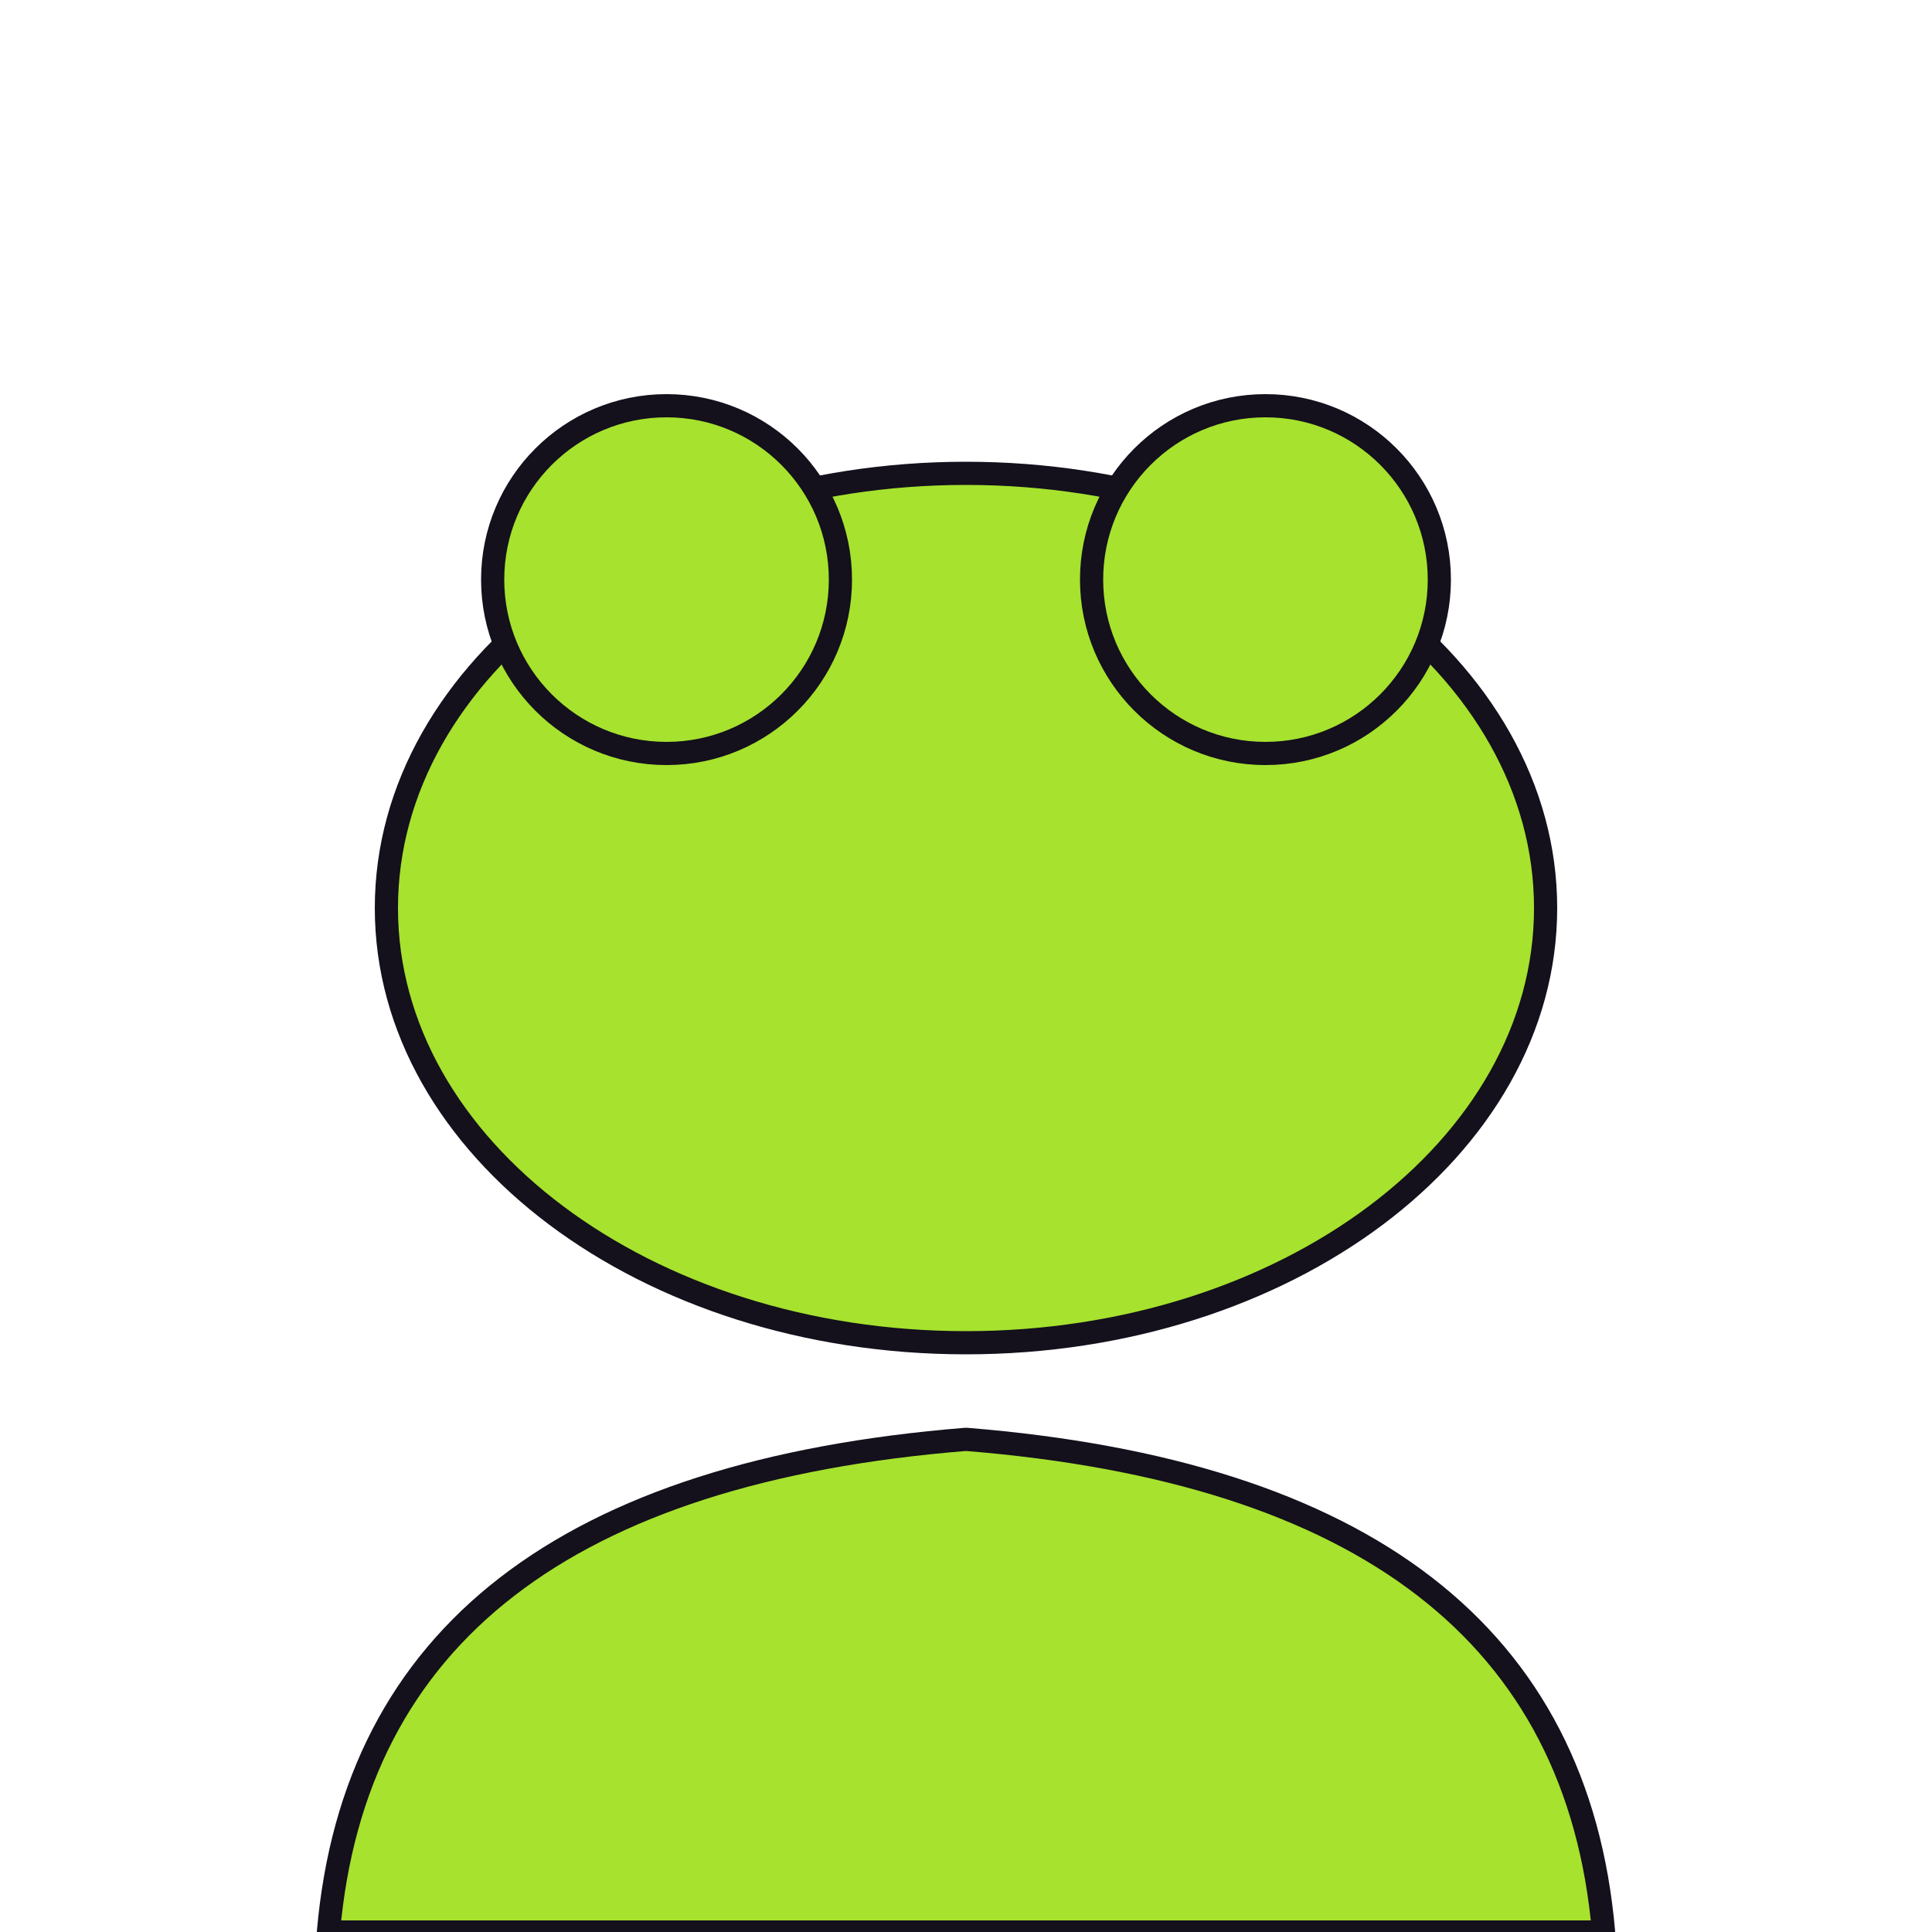
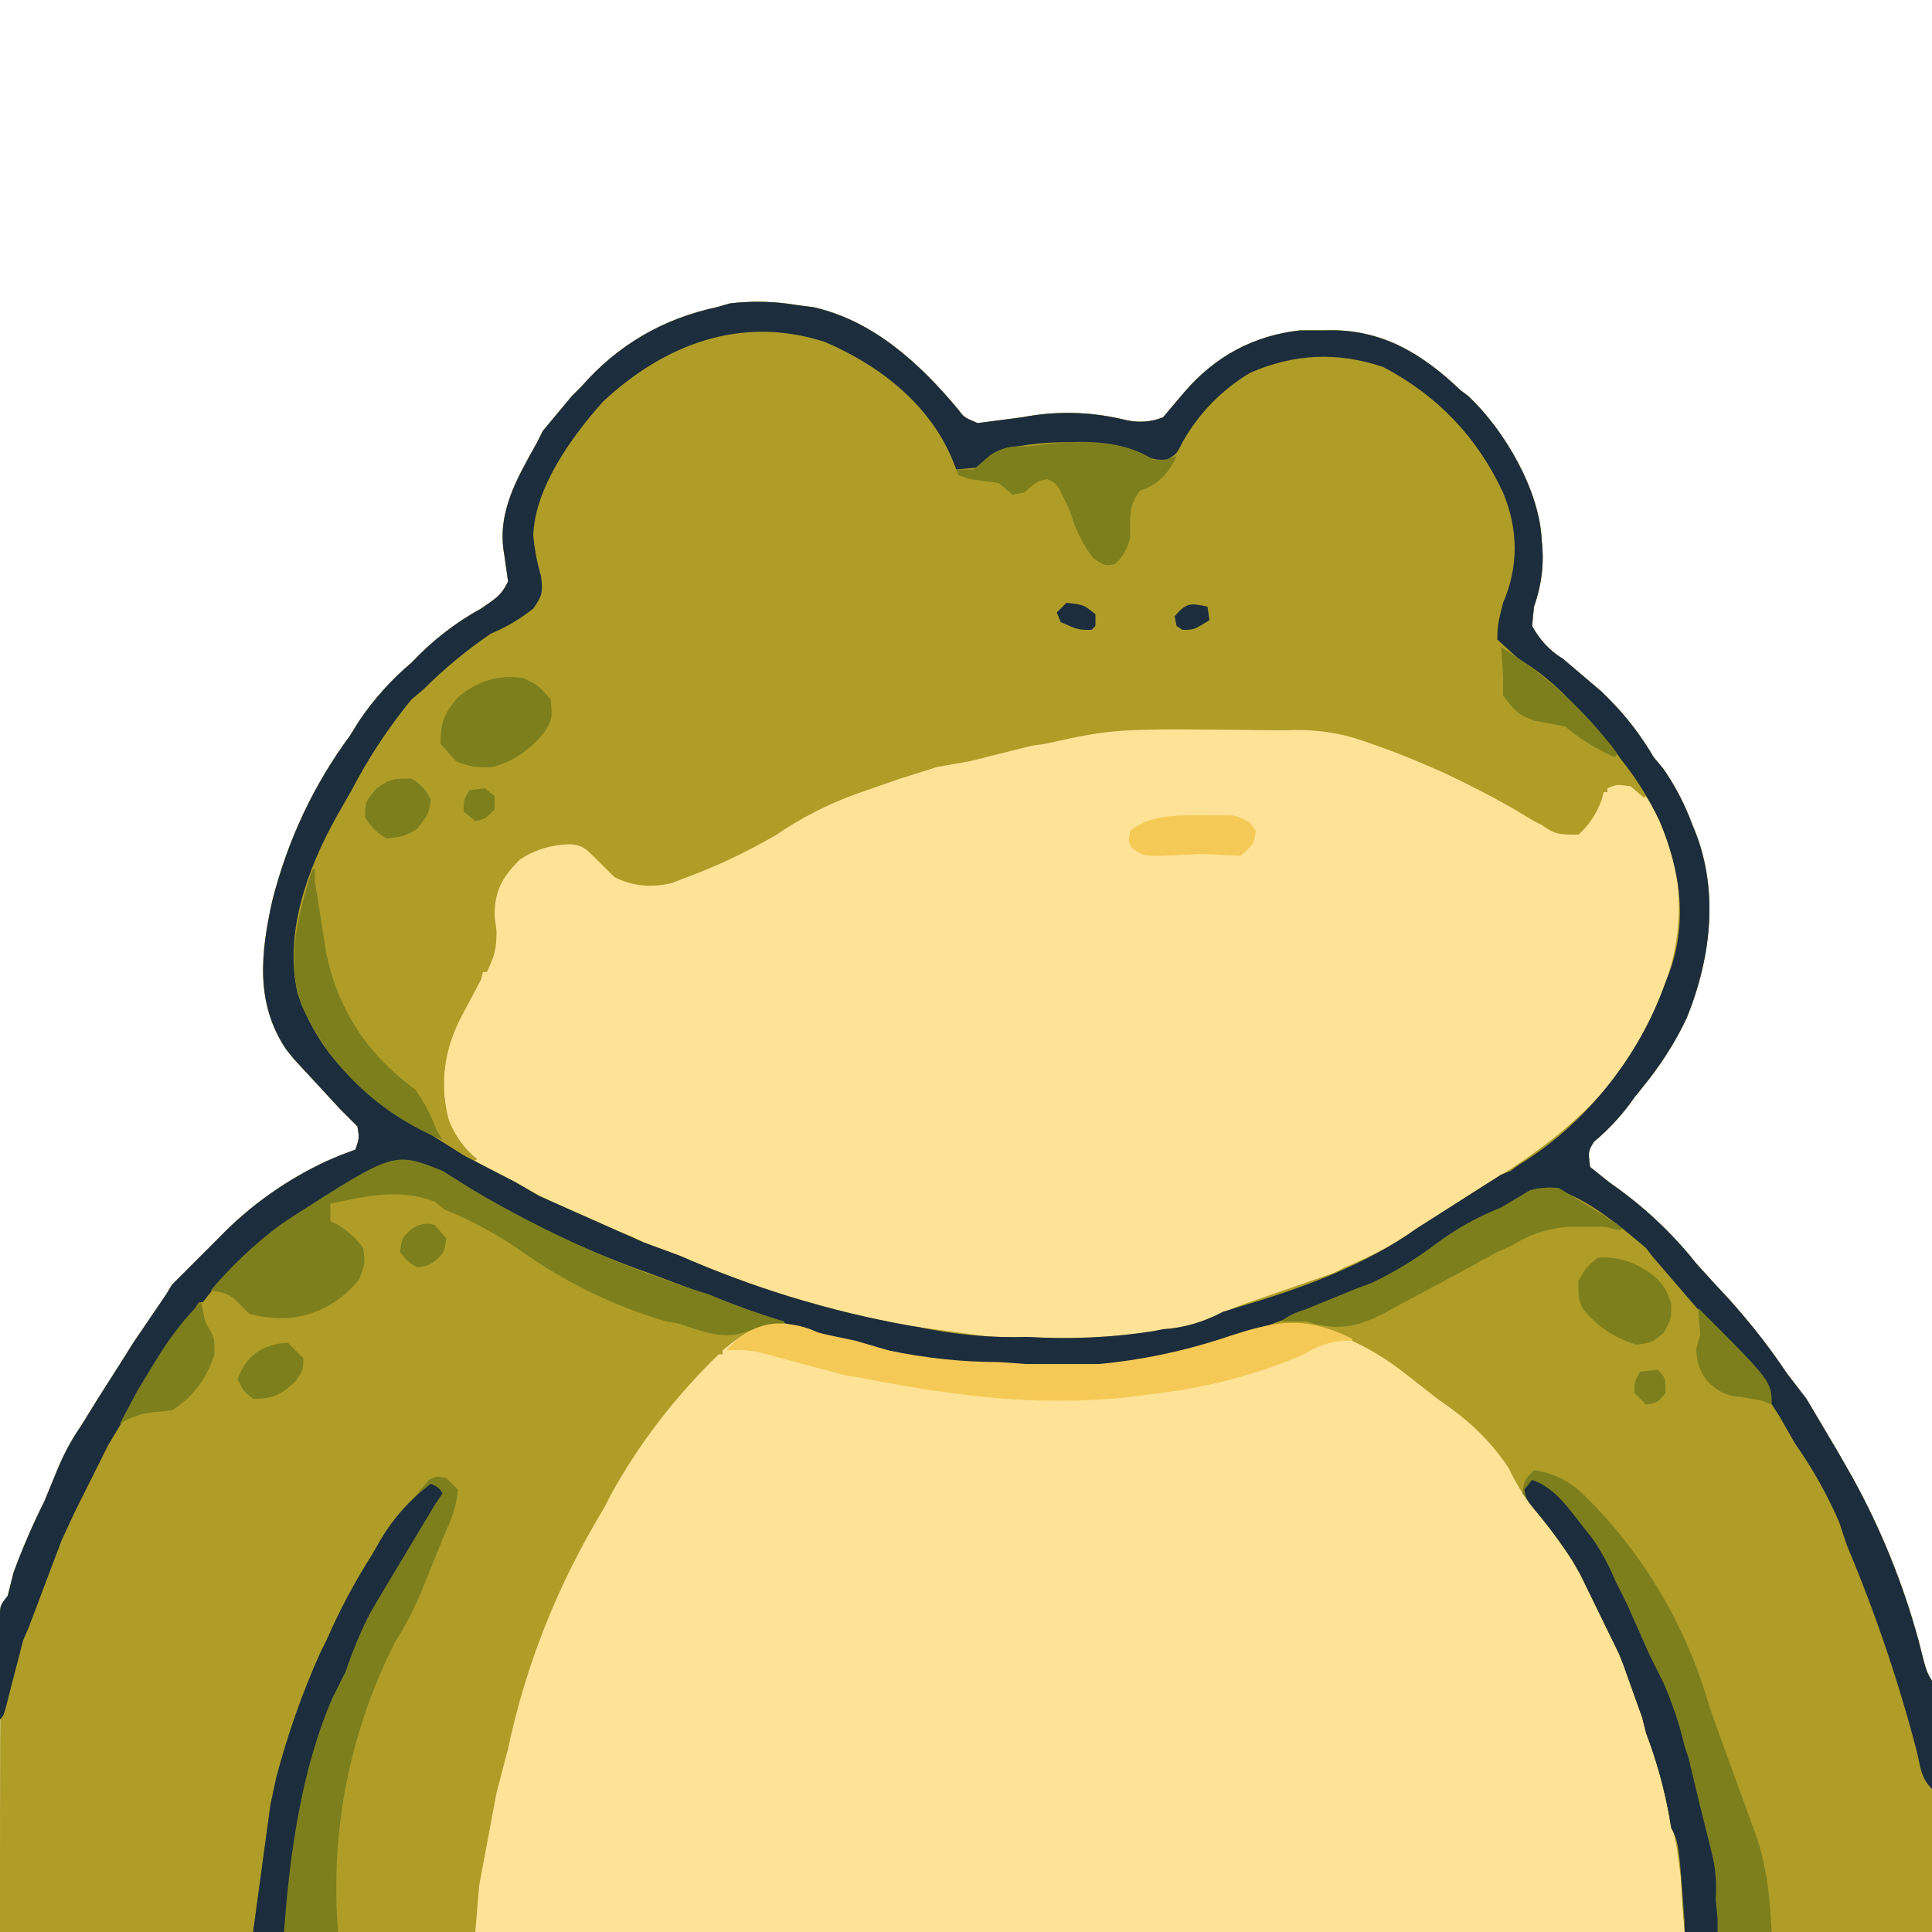
<svg xmlns="http://www.w3.org/2000/svg" viewBox="0 0 1000 1000">
-   <g stroke="#14101c" stroke-width="12" stroke-linejoin="round" stroke-linecap="round" fill="#a6e22e">
-     <path d="M170 1000 Q190 770 500 745 Q810 770 830 1000Z" />
-     <ellipse cx="500" cy="470" rx="300" ry="225" />
-     <circle cx="345" cy="300" r="90" />
-     <circle cx="655" cy="300" r="90" />
-   </g>
+   <path fill="#AF9D28" d="m413 158 8 1c31 7 55 29 75 53 3 4 3 4 10 7l23-3q26-5 52 1 11 3 21-1l11-13q24-28 60-32h13c29-1 50 12 70 31l4 3c19 18 37 49 38 75q2 17-4 34l-1 10q6 11 16 17l20 17 4 4q13 13 23 30l5 6a129 129 0 0 1 15 29c14 32 10 68-3 100q-9 19-23 36l-4 5q-9 13-21 23c-3 5-3 5-2 13l10 8q26 18 45 42l10 11q21 22 37 46l10 13 16 27 8 14q22 40 34 84c4 16 4 16 7 21v130H0c0-169 0-169 4-174l3-12q7-19 16-37l7-17q5-12 12-22l8-13 14-22 5-8 17-25 3-5 20-20 4-4q24-25 56-40l7-3 8-3c2-6 2-6 1-12l-9-9-24-26-4-5c-16-24-13-50-7-77q12-47 40-85l5-8a147 147 0 0 1 27-30q16-17 36-28c7-5 10-6 14-14l-2-14c-4-22 7-40 17-58l3-6 15-18 5-5q28-32 70-41l7-2q18-2 35 1" />
+   <path fill="#FEE397" d="m732 714 6 4 7 5 27 23q8 10 13 21 6 10 14 18c19 23 34 53 44 82l5 13a445 445 0 0 1 17 61l2 11q6 23 5 48H246l2-24 9-48 6-23q14-66 50-125l3-6q22-40 56-73h2v-2c12-10 20-15 36-14l14 5 19 4 17 4q29 7 57 7l14 1h38q32-3 63-13c41-14 65-5 100 21" />
+   <path fill="#FEE397" d="M639 376h32c29 1 56 13 81 26l47 24c7 5 8 5 18 5q10-9 13-21h2v-2c5-3 5-3 12-2 13 7 17 23 22 37q9 40-9 78l-2 6c-17 38-52 66-86 86l-31 20q-20 14-42 23l-6 3-49 17-14 6c-22 9-51 11-75 11h-8l-18-1h-13l-37-5-7-1q-25-4-50-12l-8-2a446 446 0 0 1-84-32 403 403 0 0 1-62-29l-9-4q-10-4-16-13l-5-6q-11-28 1-57l14-28h2l2-7 2-5-1-17c0-12 3-17 10-26q13-13 31-12 11 4 18 13 8 8 20 9 17-1 32-9l8-3q20-10 39-22 16-10 34-15l25-9 24-6 10-2 35-8 5-1q47-9 93-7" />
+   <path fill="#AF9D28" d="M455 193q25 20 40 48v2c9 0 9 0 13-3l4-4q7-5 15-5h6c20-3 46-5 64 7 7 0 7 0 13-4l4-7q17-30 48-40 38-8 70 12l5 4 5 4c21 18 38 43 42 71q1 20-7 38c-2 6-2 6-2 15q10 11 22 17 16 12 28 28l4 5q13 14 23 30l-1 2-7-6c-7-1-7-1-12 1v2h-2l-1 4q-4 11-12 18c-10 0-12 0-19-5l-4-2-10-6a430 430 0 0 0-83-37q-17-5-36-4h-6c-82-1-82-1-118 7l-7 1-32 8-17 3-19 6-23 8q-22 8-41 21-24 14-49 23l-5 2q-16 4-30-3l-7-7c-9-9-9-9-15-10q-15 0-27 8c-9 9-13 16-13 29l1 8c0 9-1 13-5 21h-2l-1 4-9 17q-15 27-8 55 5 13 15 21l-2 1-18-11-5-3c-31-20-60-39-69-77-4-34 9-67 25-96l8-14q16-29 42-51l7-7q15-13 33-22 8-3 12-11 1-9-2-18-6-25 8-46c18-30 41-56 75-68 36-9 63-5 94 16" />
+   <path fill="#AF9D28" d="m413 158 8 1c31 7 55 29 75 53 3 4 3 4 10 7l23-3q26-5 52 1 11 3 21-1l11-13q24-28 60-32h13c29-1 50 12 70 31l4 3c19 18 37 49 38 75q2 17-4 34l-1 10q6 11 16 17l20 17 4 4q13 13 23 30l5 6a129 129 0 0 1 15 29c14 32 10 68-3 100q-9 19-23 36l-4 5q-9 13-21 23c-3 5-3 5-2 13l10 8q26 18 45 42l10 11q21 22 37 46l10 13 16 27 8 14q22 40 34 84c4 16 4 16 7 21v130H872l-2-28c-3-23-3-23-5-26l-1-6q-4-22-12-43l-2-8-10-28-2-5-20-41-4-7q-9-14-20-27-8-10-13-21-12-18-30-31l-7-5c-51-40-51-40-77-40l-21 5-6 2-12 5a241 241 0 0 1-117 10q-30-1-59-9l-9-2-33-9q-26-7-50-18l-24-9q-34-12-67-29l-5-3q-16-7-32-18-12-7-27-5-15 5-29 12l-8 4q-37 20-63 54h-2l-2 4-6 6-15 24-24 40-2 4-15 30-7 15-17 45-3 7-7 27c-3 12-3 12-5 14v-53c0-6 0-6 4-11l3-12q7-19 16-37l7-17q5-12 12-22l8-13 14-22 5-8 17-25 3-5 20-20 4-4q24-25 56-40l7-3 8-3c2-6 2-6 1-12l-9-9-24-26-4-5c-16-24-13-50-7-77q12-47 40-85l5-8a147 147 0 0 1 27-30q16-17 36-28c7-5 10-6 14-14l-2-14c-4-22 7-40 17-58l3-6 15-18 5-5q28-32 70-41l7-2q18-2 35 1m-101 50c-16 18-35 44-36 69q1 11 4 21c1 8 1 10-4 17q-10 8-22 13-19 13-35 29l-6 5q-18 22-31 47l-8 14c-15 27-27 60-20 91 12 35 36 54 67 72l19 12 27 14 12 7 18 8 36 16 19 7q57 25 118 36l6 1a236 236 0 0 0 56 5q33 2 65-3l5-1q16-1 31-9l13-4c30-9 62-21 87-39l44-28 5-2 4-3c33-20 60-53 74-89l3-8c11-27 7-55-4-81q-8-17-20-32l-5-7-17-19-4-4q-12-13-27-22l-11-10c0-8 1-11 3-19q12-28 0-57-20-43-62-65-35-12-69 3a97 97 0 0 0-35 36c-3 6-3 6-8 9-7 0-7 0-15-4a142 142 0 0 0-62-3c-10 1-14 4-21 11l-11 1-2-5c-12-29-38-49-66-61-43-14-83 1-115 31" />
+   <path fill="#1C2D3E" d="m413 158 8 1c31 7 55 29 75 53 3 4 3 4 10 7l23-3q26-5 52 1 11 3 21-1l11-13q24-28 60-32h13c29-1 50 12 70 31l4 3c19 18 37 49 38 75q2 17-4 34l-1 10q6 11 16 17l20 17 4 4q13 13 23 30l5 6a129 129 0 0 1 15 29c14 32 10 68-3 100q-9 19-23 36l-4 5q-9 13-21 23c-3 5-3 5-2 13l10 8q26 18 45 42l10 11q21 22 37 46l10 13 16 27 8 14q22 40 34 84c4 16 4 16 7 21v56c-6-6-6-12-8-20a784 784 0 0 0-36-106l-4-12q-9-21-23-41l-8-14q-12-19-27-37l-8-10-31-36-3-4c-13-11-34-29-51-31-8 1-11 3-18 7l-9 5-5 3-10 5q-16 9-30 20-16 10-34 16l-14 6-30 11-13 4a243 243 0 0 1-127 14q-30-1-59-9l-9-2-33-9q-26-7-50-18l-24-9q-34-12-67-29l-5-3q-16-7-32-18-12-7-27-5-15 5-29 12l-8 4q-37 20-63 54h-2l-2 4-6 6-15 24-24 40-2 4-15 30-7 15-17 45-3 7-7 27c-3 12-3 12-5 14v-53c0-6 0-6 4-11l3-12q7-19 16-37l7-17q5-12 12-22l8-13 14-22 5-8 17-25 3-5 20-20 4-4q24-25 56-40l7-3 8-3c2-6 2-6 1-12l-9-9-24-26-4-5c-16-24-13-50-7-77q12-47 40-85l5-8a147 147 0 0 1 27-30q16-17 36-28c7-5 10-6 14-14l-2-14c-4-22 7-40 17-58l3-6 15-18 5-5q28-32 70-41l7-2q18-2 35 1m-101 50c-16 18-35 44-36 69q1 11 4 21c1 8 1 10-4 17q-10 8-22 13-19 13-35 29l-6 5q-18 22-31 47l-8 14c-15 27-27 60-20 91 12 35 36 54 67 72l19 12 27 14 12 7 18 8 36 16 19 7q57 25 118 36l6 1a236 236 0 0 0 56 5q33 2 65-3l5-1q16-1 31-9l13-4c30-9 62-21 87-39l44-28 5-2 4-3c33-20 60-53 74-89l3-8c11-27 7-55-4-81q-8-17-20-32l-5-7-17-19-4-4q-12-13-27-22l-11-10c0-8 1-11 3-19q12-28 0-57-20-43-62-65-35-12-69 3a97 97 0 0 0-35 36c-3 6-3 6-8 9-7 0-7 0-15-4a142 142 0 0 0-62-3c-10 1-14 4-21 11l-11 1-2-5c-12-29-38-49-66-61-43-14-83 1-115 31" />
+   <path fill="#7D7F1D" d="M794 761q16 2 28 15l4 4a250 250 0 0 1 59 104l5 14 20 55c5 17 6 29 7 47h-45l-1-12c-2-34-2-34-6-42l-1-6q-4-22-12-43l-2-8-10-28-2-5-20-41-4-7q-9-14-20-27l-6-8c1-7 1-7 6-12m-563 4 6 6q-1 11-6 21l-11 27q-6 16-15 30a280 280 0 0 0-30 151h-44l9-66 3-14q9-34 23-65l3-6q10-23 24-45l4-7 20-25 5-6c4-2 4-2 9-1m-2-159 16 10a567 567 0 0 0 122 54q19 8 39 14v1l-6 1-13 3c-12 5-24 0-36-4l-6-1q-41-12-76-37-19-13-39-21l-5-4c-18-7-35-3-54 1v9l4 2q8 5 13 12c1 8 1 8-2 16a52 52 0 0 1-35 20q-11 1-22-2l-8-8c-5-3-5-3-12-4q16-19 36-34l6-4c53-34 53-34 78-24" />
+   <path fill="#F5C955" d="M700 693v1h-5q-11 1-20 7-35 15-74 20l-8 1c-50 7-98 1-148-9l-7-1-41-11q-10-3-21-2 11-13 26-14 12 0 22 5l19 4 17 5q29 6 57 6l14 1h38q32-3 63-13c27-9 42-13 68 0" />
+   <path fill="#1C2D3E" d="M793 766c12 4 19 15 27 25l4 5q7 10 12 22l6 12 12 27 7 14q7 16 11 33l2 6 6 25 6 24q3 12 2 24l1 10v7h-17v-5c-3-41-3-41-7-49l-1-6q-4-22-12-43l-2-8-10-28-2-5-20-41-4-7q-9-14-20-27c-4-5-4-5-5-10zm-570 2q5 2 6 5l-4 6-30 50-4 7q-7 14-12 29l-7 14c-16 37-22 80-25 121h-16l9-66 3-14q9-34 23-65l3-6q10-23 24-45l4-7q10-17 26-29" />
+   <path fill="#7D7F1D" d="M597 238c7 0 7 0 12-2q-6 14-19 18c-6 8-5 14-5 24q-2 9-8 14c-5 1-5 1-11-3q-8-10-12-24c-7-15-7-15-12-17-5 1-5 1-12 7l-6 1-7-6-15-2-6-2-1-3h9l8-7q7-5 15-5h6c20-3 46-5 64 7m210 377 23 14 6 4 4 3c-2 1-2 1-9-1h-19q-16 1-30 10l-7 3-20 11-30 16-9 5c-14 7-24 9-40 4h-13q5-4 12-6l27-11 8-3q17-8 33-20t34-19l15-9q8-2 15-1M162 450h1v6l5 32 1 6q9 43 46 70 7 10 11 21l3 5c-32-13-59-38-73-70-8-23-2-45 5-68zm109-99c8 4 8 4 14 11 1 9 1 11-4 18q-11 13-26 17-10 1-19-3l-8-9c0-11 2-16 9-24q15-13 34-10m580 306q11 6 14 18c0 8 0 8-4 15-6 5-6 5-14 6q-17-5-28-19c-2-5-2-5-2-14 4-7 4-7 10-12q13-1 24 6m-748 17h1l1 4c1 6 1 6 4 11 2 4 2 4 2 12q-6 19-22 29l-10 1q-9 1-17 6l9-17 11-18q8-13 19-25z" />
+   <path fill="#F5C955" d="M626 422h7c7 0 7 0 14 4l3 4c-1 7-1 7-8 13l-20-1-21 1c-9 0-9 0-15-4-2-3-2-3-1-9 11-9 27-8 41-8" />
+   <path fill="#7D7F1D" d="M777 335a214 214 0 0 1 60 55l-1 2q-14-6-26-16l-16-3c-8-3-10-5-16-13v-10zm-564 68q7 4 10 11c-1 7-1 7-7 15-7 4-7 4-16 5q-7-4-11-11c0-8 0-8 6-15 7-5 9-5 18-5m666 274c38 38 38 38 38 50l-5-2-11-2q-10 0-18-9-5-7-5-16l2-7zm-730 18 8 8c0 6 0 6-4 12-8 7-11 9-22 9-5-4-5-4-8-10q6-18 26-19m76-61 6 7c-1 7-1 7-5 11-4 3-4 3-10 4-5-3-5-3-9-8 1-7 1-7 5-11q6-5 13-3m633 75c4 4 4 4 4 12-4 5-4 5-10 6l-6-6c0-6 0-6 3-11zM251 408l5 4v7c-5 5-5 5-10 6l-6-5c0-6 0-6 3-11z" />
+   <path fill="#1C2D3E" d="M552 312c9 1 9 1 15 6v6l-2 2c-7 0-7 0-16-4l-2-5zm73 2 1 7c-8 5-8 5-14 5l-3-2-1-5c6-7 8-7 17-5" />
</svg>
